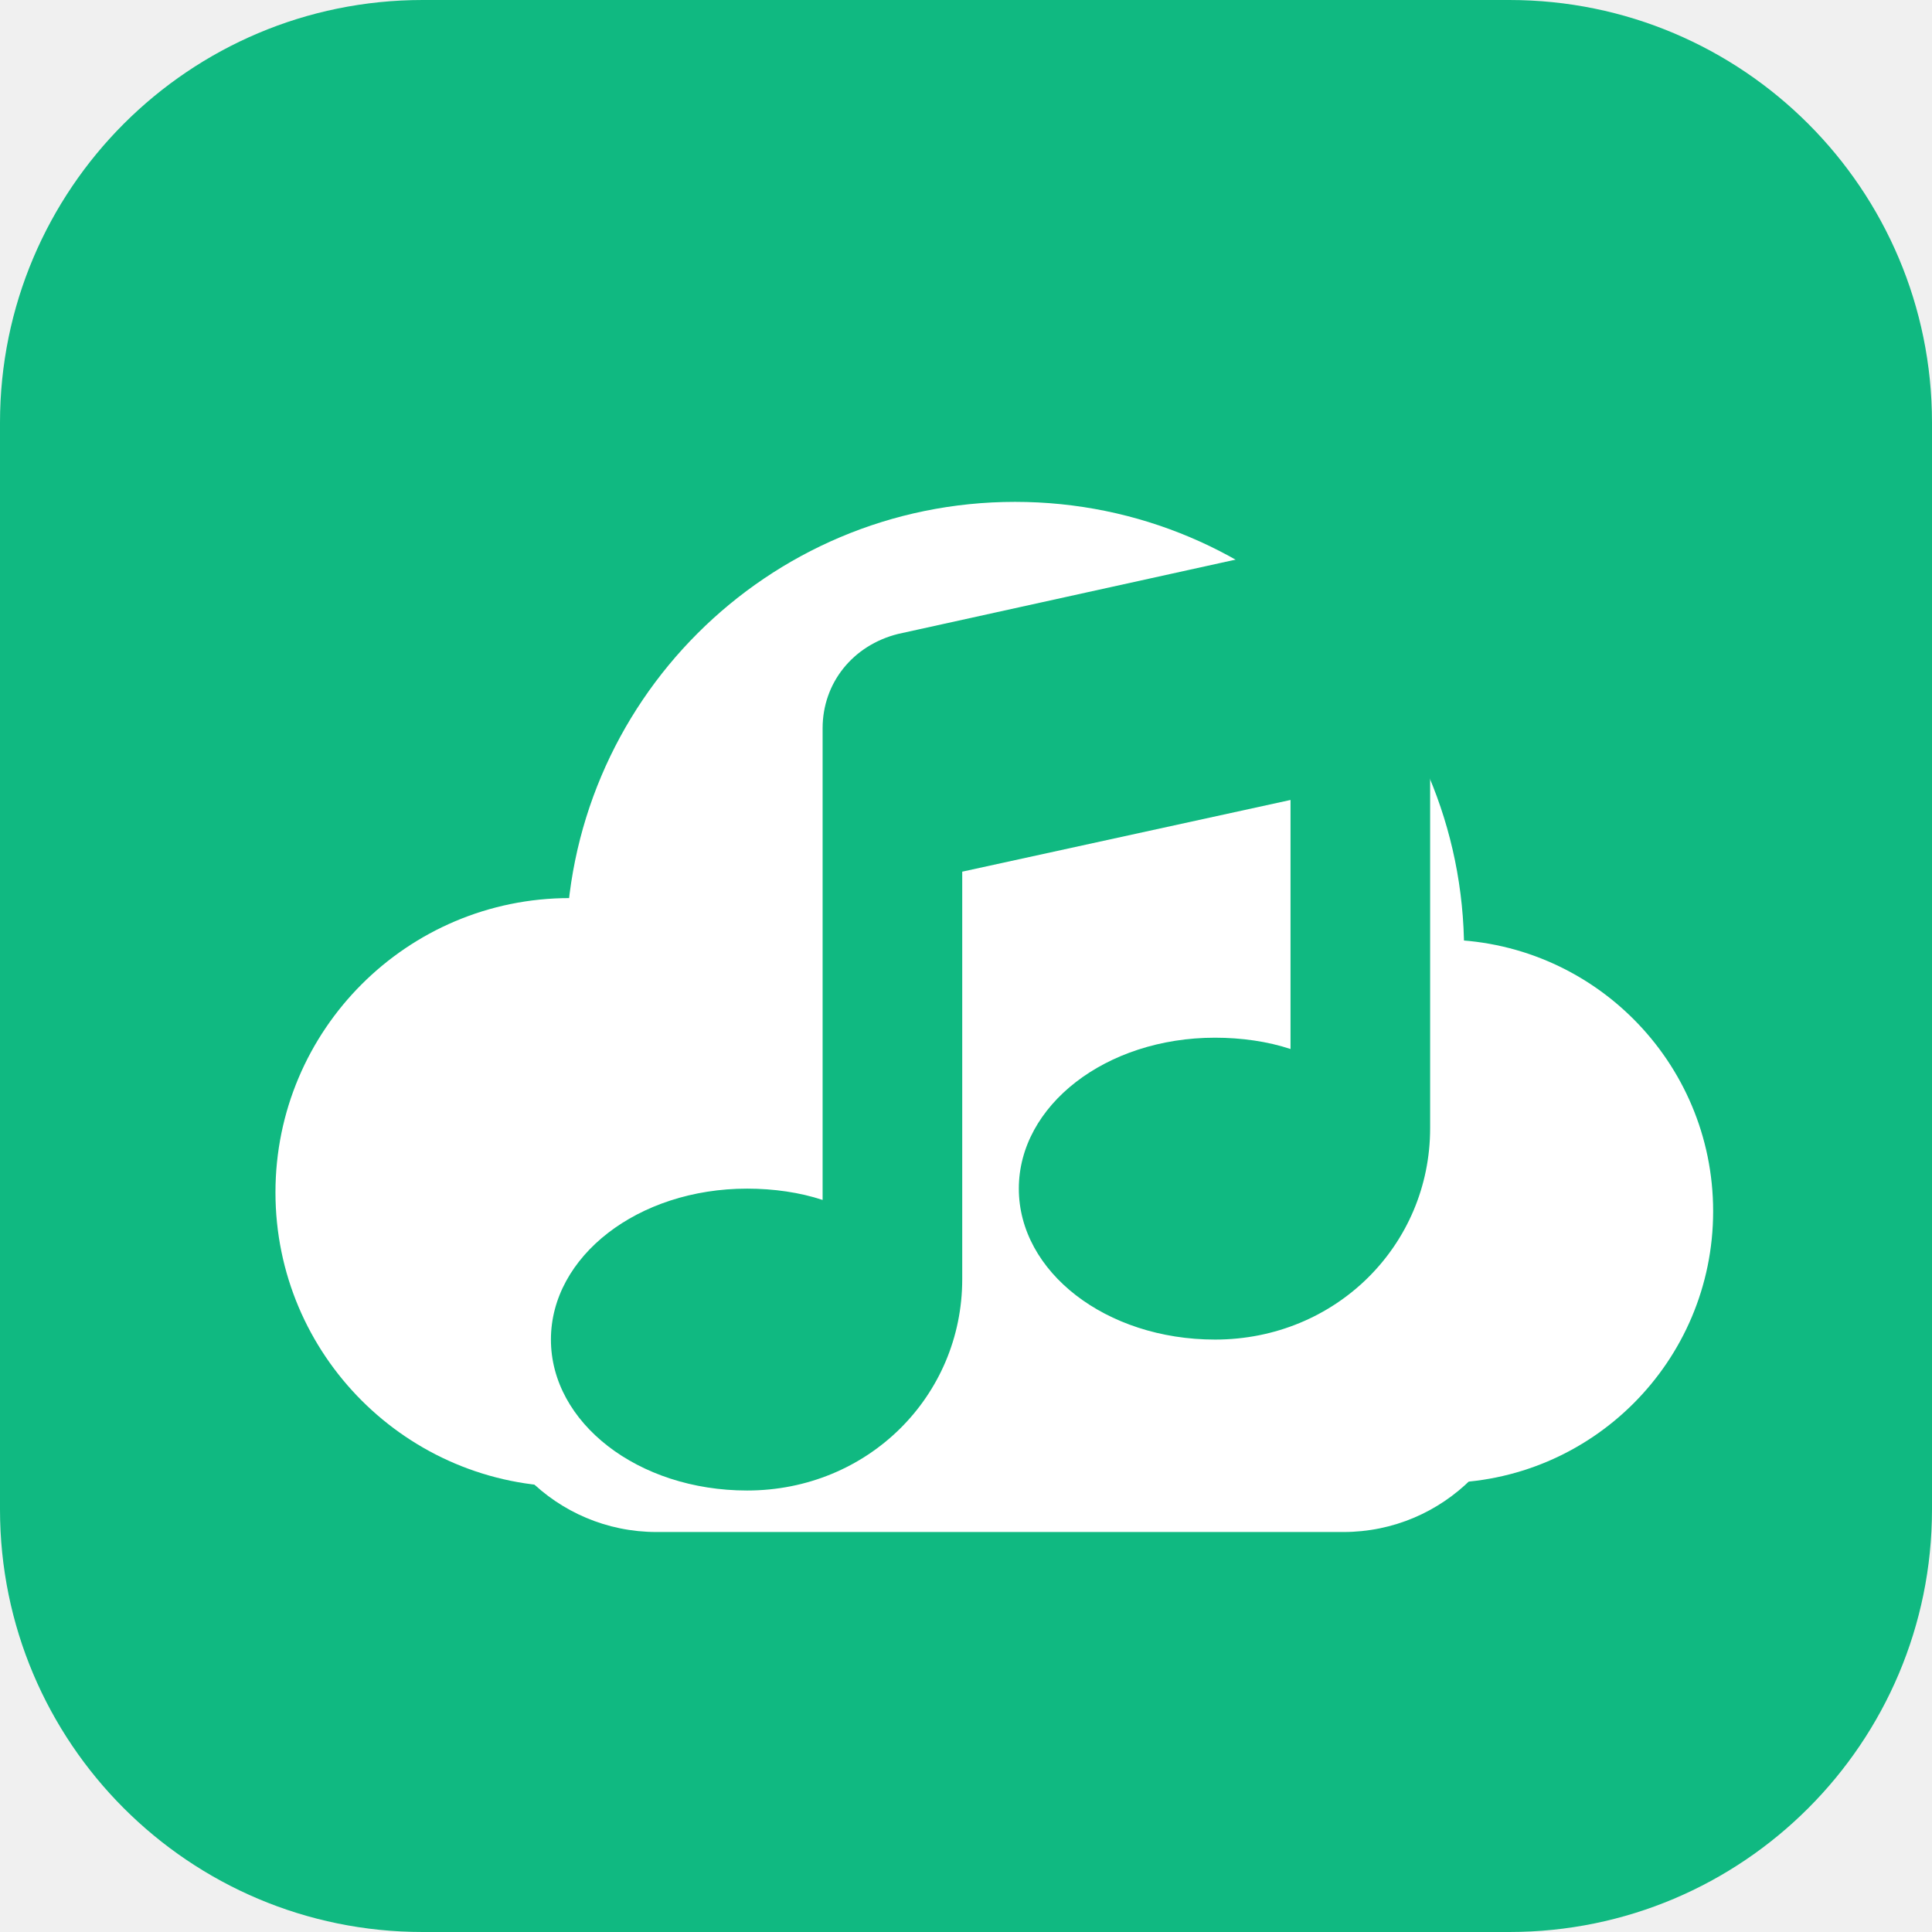
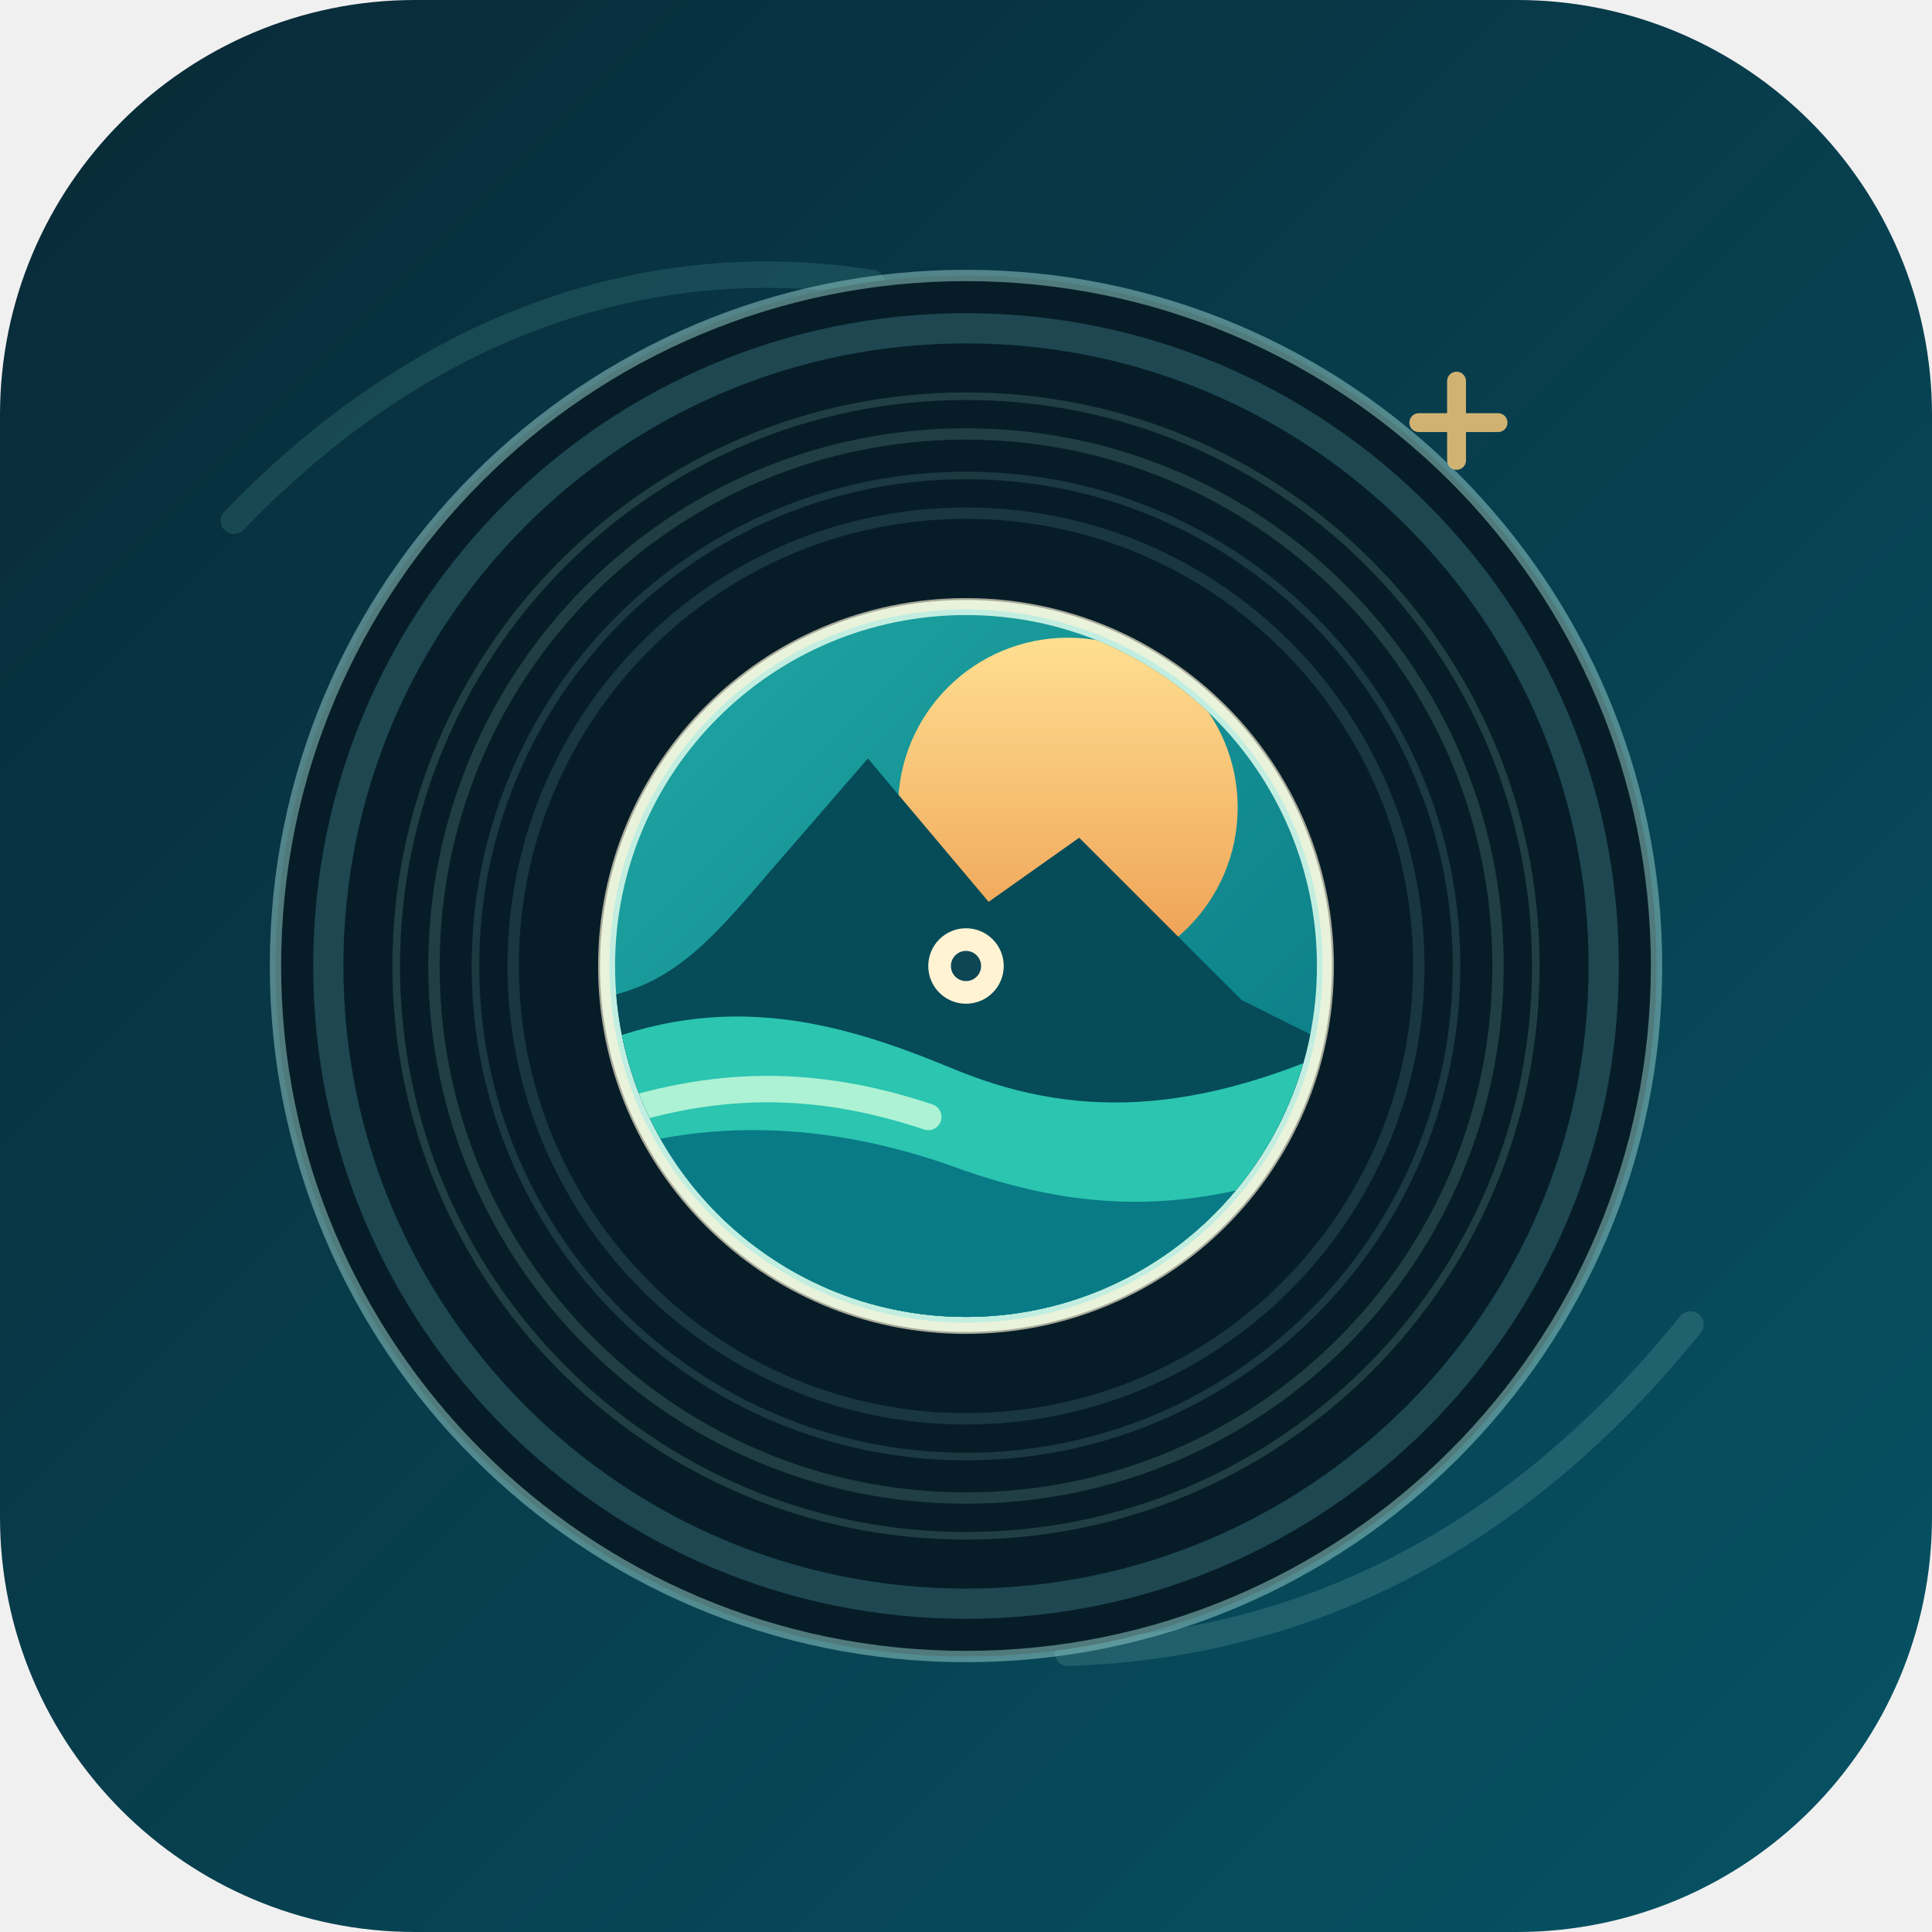
- <svg xmlns="http://www.w3.org/2000/svg" viewBox="0 0 512 512" role="img" aria-labelledby="title">
-   <rect width="512" height="512" rx="112" fill="#10b981" />
-   <circle cx="151" cy="316" r="78" fill="#fff" />
-   <circle cx="269" cy="252" r="119" fill="#fff" />
-   <circle cx="382" cy="321" r="72" fill="#fff" />
-   <rect x="126" y="310" width="278" height="96" rx="48" fill="#fff" />
-   <path d="M218 193c0-12 8-22 20-25l109-24c16-4 32 9 32 26v129c0 31-25 56-57 56-29 0-52-18-52-40s23-40 52-40c7 0 14 1 20 3v-66l-87 19v108c0 31-25 56-57 56-29 0-52-18-52-40s23-40 52-40c7 0 14 1 20 3V193z" fill="#10b981" />
+ <svg xmlns="http://www.w3.org/2000/svg" viewBox="0 0 512 512" role="img" aria-labelledby="logo-title logo-desc">
+   <defs>
+     <linearGradient id="night" x1="0" y1="0" x2="1" y2="1">
+       <stop offset="0" stop-color="#092936" />
+       <stop offset="1" stop-color="#065365" />
+     </linearGradient>
+     <linearGradient id="sea" x1="0" y1="0" x2="1" y2="1">
+       <stop offset="0" stop-color="#20a7a4" />
+       <stop offset="1" stop-color="#087782" />
+     </linearGradient>
+     <linearGradient id="sun" x1="0" y1="0" x2="0" y2="1">
+       <stop offset="0" stop-color="#ffdf91" />
+       <stop offset="1" stop-color="#ed9c50" />
+     </linearGradient>
+     <clipPath id="label">
+       <circle cx="256" cy="256" r="93" />
+     </clipPath>
+   </defs>
+   <rect width="512" height="512" rx="110" fill="url(#night)" />
+   <path d="M62 138C114 84 174 66 231 75" stroke="#74d0c6" stroke-opacity=".15" stroke-width="7" fill="none" stroke-linecap="round" />
+   <path d="M283 438c63-2 119-30 165-87" stroke="#a6ded1" stroke-opacity=".16" stroke-width="7" fill="none" stroke-linecap="round" />
+   <circle cx="256" cy="256" r="183" fill="#061d28" stroke="#8ec6c2" stroke-opacity=".55" stroke-width="3" />
+   <circle cx="256" cy="256" r="169" fill="none" stroke="#3b7780" stroke-opacity=".47" stroke-width="8" />
+   <circle cx="256" cy="256" r="151" fill="none" stroke="#80b3ae" stroke-opacity=".22" stroke-width="2" />
+   <circle cx="256" cy="256" r="141" fill="none" stroke="#80b3ae" stroke-opacity=".22" stroke-width="3" />
+   <circle cx="256" cy="256" r="130" fill="none" stroke="#80b3ae" stroke-opacity=".18" stroke-width="2" />
+   <circle cx="256" cy="256" r="120" fill="none" stroke="#80b3ae" stroke-opacity=".17" stroke-width="3" />
+   <circle cx="256" cy="256" r="97" fill="#c1eee1" />
+   <g clip-path="url(#label)">
+     <rect x="161" y="161" width="190" height="190" fill="url(#sea)" />
+     <circle cx="283" cy="214" r="45" fill="url(#sun)" />
+     <path d="M156 265c21-3 31-14 48-34l26-30 32 38 24-17 43 43 30 15v72H153z" fill="#064b58" />
+     <path d="M155 278c37-16 68-7 97 5 31 13 64 14 111-9v75H155z" fill="#2bc5b0" />
+     <path d="M148 310c35-15 72-13 107 0 40 14 70 10 110-7v55H148z" fill="#097b86" />
+     <path d="M158 297c31-11 58-11 88-1" stroke="#b9f6d7" stroke-width="7" stroke-linecap="round" fill="none" opacity=".92" />
+   </g>
+   <circle cx="256" cy="256" r="96" fill="none" stroke="#fff4d8" stroke-opacity=".65" stroke-width="3" />
+   <circle cx="256" cy="256" r="10" fill="#fff3d4" />
+   <circle cx="256" cy="256" r="4" fill="#0e4654" />
+   <path d="M386 101l0 21m-10-10h21" stroke="#f3c879" stroke-width="5" stroke-linecap="round" stroke-opacity=".85" />
</svg>
